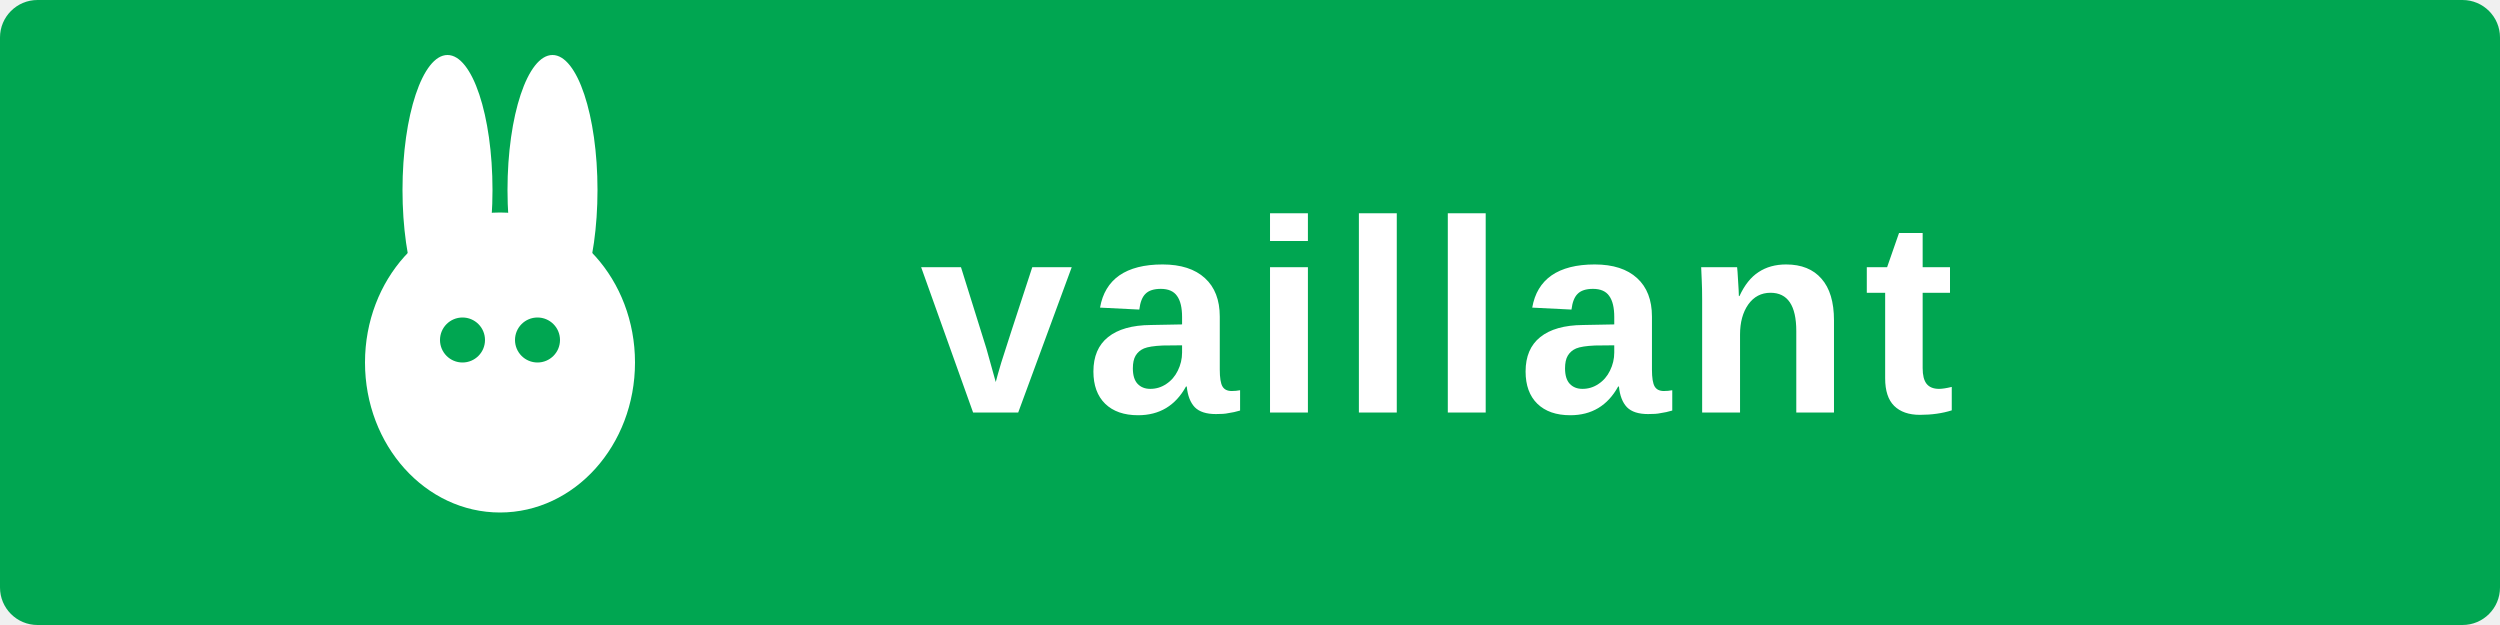
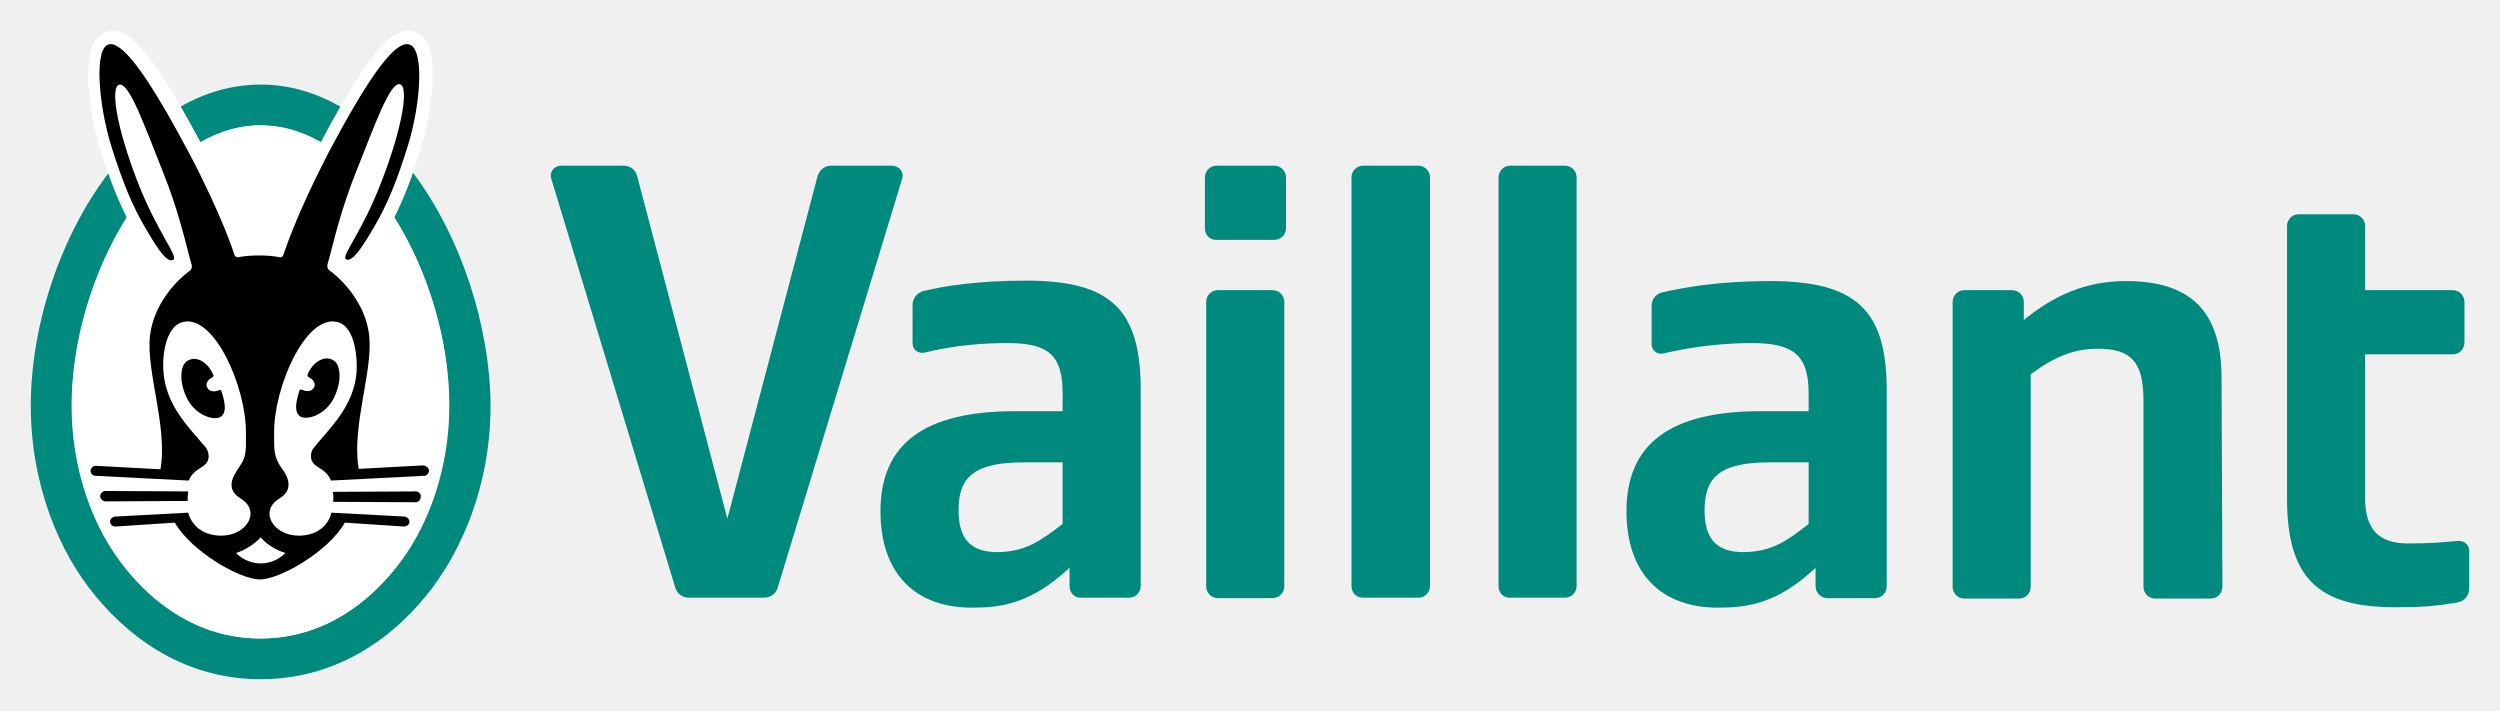
- <svg xmlns="http://www.w3.org/2000/svg" viewBox="0 0 200 50">
-   <rect width="200" height="50" fill="#00A651" rx="3" />
-   <g transform="translate(25, 8) scale(0.6)">
-     <ellipse cx="25" cy="35" rx="18" ry="20" fill="white" />
-     <ellipse cx="18" cy="12" rx="6" ry="18" fill="white" />
-     <ellipse cx="32" cy="12" rx="6" ry="18" fill="white" />
-     <circle cx="20" cy="32" r="3" fill="#00A651" />
-     <circle cx="30" cy="32" r="3" fill="#00A651" />
-   </g>
-   <text x="115" y="33" font-family="'Helvetica Neue', Arial, sans-serif" font-size="22" font-weight="700" fill="white" text-anchor="middle" letter-spacing="1">vaillant</text>
+ <svg xmlns="http://www.w3.org/2000/svg" version="1.1" id="Ebene_1" x="0px" y="0px" viewBox="0 0 576.4 163.7" style="enable-background:new 0 0 576.4 163.7;" xml:space="preserve">
+   <style type="text/css">
+ 	.st0{fill:#00897D;}
+ 	.st1{fill:#FFFFFF;}
+ </style>
+   <path class="st0" d="M245,120.8v-14.2h-8.9c-11,0-15.1,3-15.1,11c0,6.7,2.8,9.7,9,9.7C236.6,127.2,240,124.6,245,120.8 M246.6,135.2  v-4.3c-8.9,8.3-15.7,9.2-22.5,9.2c-13.4,0-21.1-8.2-21.1-22.2c0-15.6,10.1-23.1,31.1-23.1H245v-4c0-8.8-3.1-11.7-12.6-11.7  c-5.4,0-11.9,0.4-19.3,2.2c-1.4,0.3-2.7-0.7-2.7-2.1v-8.9c0-1.5,1-2.8,2.5-3.2c4.6-1.1,12.2-2.4,23.7-2.4c19.6,0,26.4,6.7,26.4,25.2  v45.2c0,1.5-1.2,2.7-2.7,2.7h-11C247.8,137.9,246.6,136.7,246.6,135.2" />
+   <path class="st0" d="M417,120.8v-14.2h-8.9c-11,0-15.1,3-15.1,11c0,6.7,2.8,9.7,9,9.7C408.7,127.2,412.1,124.6,417,120.8   M418.6,135.2v-4.3c-8.8,8.3-15.7,9.2-22.5,9.2c-13.4,0-21.1-8.2-21.1-22.2c0-15.6,10.1-23.1,31-23.1H417v-4  c0-8.8-3.3-11.7-13.1-11.7c-5.6,0-12.9,0.6-20.4,2.4c-1.4,0.3-2.7-0.7-2.7-2.1v-8.9c0-1.5,1-2.8,2.5-3.1c4.8-1.1,12.9-2.6,24.7-2.6  c20,0,27,6.7,27,25.2v45.2c0,1.5-1.2,2.7-2.7,2.7h-11C419.9,137.9,418.6,136.7,418.6,135.2" />
+   <path class="st0" d="M552.2,140c-17.4,0-24.9-6.4-24.9-25V52.1c0-1.5,1.2-2.7,2.7-2.7h12.6c1.5,0,2.7,1.2,2.7,2.7v14.8h20.2  c1.5,0,2.7,1.2,2.7,2.7v9.4c0,1.5-1.2,2.7-2.7,2.7h-20.2v33.1c0,7.2,3.1,10.5,9.9,10.5c5.2,0,8.5-0.3,11.5-0.6  c1.4-0.1,2.6,0.9,2.6,2.3v8.7c0,1.6-1.1,2.9-2.7,3.2C561.2,139.8,558.2,140,552.2,140" />
+   <path class="st0" d="M466.6,69.6v4.2c6.9-5.7,14.4-9,23.5-9c14.4,0,22,6.4,22.1,22l0.2,48.5c0,1.5-1.2,2.7-2.7,2.7h-12.8  c-1.5,0-2.7-1.2-2.7-2.7v-43c0-9-3-11.9-10.5-11.9c-5.5,0-10,1.8-15.5,5.9v49c0,1.5-1.2,2.7-2.7,2.7h-12.6c-1.5,0-2.7-1.2-2.7-2.7  V69.6c0-1.5,1.2-2.7,2.7-2.7h11C465.4,66.9,466.6,68.1,466.6,69.6" />
+   <path class="st0" d="M345.5,135.2V40.9c0-1.5,1.2-2.7,2.7-2.7h12.6c1.5,0,2.7,1.2,2.7,2.7v94.2c0,1.5-1.2,2.7-2.7,2.7h-12.6  C346.7,137.9,345.5,136.7,345.5,135.2" />
+   <path class="st0" d="M311.6,135.2V40.9c0-1.5,1.2-2.7,2.7-2.7H327c1.5,0,2.7,1.2,2.7,2.7v94.2c0,1.5-1.2,2.7-2.7,2.7h-12.6  C312.8,137.9,311.6,136.7,311.6,135.2" />
+   <path class="st0" d="M278.1,135.2V69.6c0-1.5,1.2-2.7,2.7-2.7h12.6c1.5,0,2.7,1.2,2.7,2.7v65.6c0,1.5-1.2,2.7-2.7,2.7h-12.6  C279.3,137.9,278.1,136.7,278.1,135.2" />
+   <path class="st0" d="M277.8,52.6V40.9c0-1.5,1.2-2.7,2.7-2.7h13.3c1.5,0,2.7,1.2,2.7,2.7v11.7c0,1.5-1.2,2.7-2.7,2.7h-13.3  C279,55.4,277.8,54.2,277.8,52.6" />
+   <path class="st0" d="M208,41.2l-28.7,94.3c-0.4,1.4-1.7,2.3-3.1,2.3h-17.4c-1.4,0-2.7-0.9-3.1-2.3l-28.6-94.3c-0.5-1.5,0.7-3,2.2-3  h14.5c1.5,0,2.8,1,3.1,2.4l20.8,79l20.8-79c0.4-1.4,1.7-2.4,3.1-2.4h14C207.4,38.2,208.5,39.8,208,41.2" />
+   <path class="st0" d="M41.6,24.6c5.6-3.2,11.8-5.1,18.5-5.1s12.8,1.9,18.4,5.1c-1.4,2.4-2.9,5.1-4.5,8.2c-4.5-2.6-9.2-3.9-13.9-3.9  c-4.8,0-9.4,1.3-13.9,3.9C44.5,29.7,43,27,41.6,24.6 M95.2,39.8c-1.4,4-2.8,7.3-4.3,10.3c8,12.7,12.7,28.8,12.7,43.4  c0,14.2-4.6,28.1-12.7,37.9c-5.9,7.2-16,15.8-30.8,15.8s-24.9-8.6-30.8-15.8c-8.1-9.9-12.7-23.7-12.7-37.9  c0-14.6,4.8-30.7,12.8-43.4c-1.6-3-2.9-6.4-4.3-10.3C13.7,54.7,7.1,75.4,7.1,93.5c0,18.4,6.6,33.9,14.9,43.9  c9.3,11.3,22.2,19.2,38.1,19.2c15.9,0,28.9-7.9,38.1-19.2c8.2-10,14.9-25.5,14.9-43.9C113,75.4,106.4,54.7,95.2,39.8" />
+   <path class="st1" d="M90.9,50.1c2.2-4.4,4.1-9.3,6.1-15.8c2.3-7.4,4.2-20.1,1.3-24.8c-1-1.6-2.4-2.2-3.3-2.3  c-0.3-0.1-0.5-0.1-0.8-0.1c-4,0-8.8,4.3-20.2,25.7c-4.5-2.6-9.2-3.9-13.9-3.9s-9.4,1.3-13.9,3.9C34.8,11.4,30,7.1,25.9,7.1  c-0.3,0-0.5,0-0.8,0.1c-0.9,0.2-2.3,0.7-3.3,2.3c-2.9,4.8-1,17.4,1.3,24.8c2,6.6,3.9,11.4,6.1,15.8c-8,12.7-12.7,28.8-12.7,43.4  c0,14.3,4.6,28.1,12.7,37.9c5.9,7.2,16,15.8,30.8,15.8c14.8,0,25-8.6,30.8-15.8c8.1-9.9,12.7-23.7,12.7-37.9  C103.6,78.9,98.9,62.8,90.9,50.1" />
+   <path d="M72.2,89.6c1.1-1.4-0.6-2.4-1.1-2.7c-0.2-0.1-0.2-0.3-0.2-0.5c1.2-3,4-4.6,6-3.3c1.7,1,2,4.9,0,8.8c-1.9,3.7-6,5.1-7.7,4.1  c-1.1-0.8-1.3-2.3-0.2-5.8c0.1-0.4,0.3-0.5,0.7-0.3C70,90,71.4,90.6,72.2,89.6 M95.9,113.3l-19.2,0.1c0.2,0.7,0.2,1.5,0.1,2.3  l19,0.1c0.7,0,1.2-0.6,1.2-1.2C97.1,113.8,96.5,113.3,95.9,113.3 M98.9,108.5c0,0.6-0.5,1.2-1.1,1.2l-21.5,1.1h0h0  c-1.3-3.3-4.6-2.8-4.6-5.6c0-1.5,0.8-2.1,1.5-3c3.1-3.7,8.4-8.8,9-16.3c0.3-4.7-0.8-11-4.6-11.7c-7.2-1.5-14.4,15-14.4,25.4  c0,4.2-0.1,5.5,1.5,8c0.9,1.2,2,2.8,1.8,4.5c-0.2,2.1-2.2,2.7-3.2,3.7c-3,2.9,0.1,7.7,5.6,7.7c3.7,0,6.7-1.9,7.5-5.3h0l16.9,0.9  c0.6,0.1,1.1,0.6,1.1,1.2c0,0.6-0.6,1.1-1.2,1.1l-13.7-0.9c-3.8,6.7-15,13.1-19.6,13.1c-4.6,0-15.7-6.4-19.6-13.1l-13.7,0.9  c-0.6,0-1.2-0.4-1.2-1.1c-0.1-0.6,0.5-1.1,1.1-1.2l16.9-0.9c0.9,3.4,3.9,5.3,7.6,5.3c5.5,0,8.6-4.8,5.6-7.7c-1-1-3-1.6-3.2-3.7  c-0.2-1.6,1-3.2,1.8-4.5c1.7-2.4,1.5-3.8,1.5-8c0-10.4-7.2-26.9-14.4-25.4c-3.8,0.8-5,7-4.6,11.7c0.6,7.5,5.8,12.6,8.9,16.3  c0.8,0.9,1.5,1.5,1.5,3c0,2.8-3.2,2.3-4.6,5.6h0l-21.5-1.1c-0.6,0-1.2-0.6-1.1-1.2c0-0.6,0.6-1.1,1.2-1.1l14.9,0.8  c1.7-9.9-3.4-22.7-2.4-30.9c0.8-6.8,5.6-12.3,9.2-14.9c0.4-0.3,0.5-0.8,0.4-1.3c-1.3-4.5-2.8-12-6.8-21.9c-4-10-7.5-19.9-9.8-19.7  c-2.3,0.3-0.7,9.9,4,22.1c4.7,12.2,9.7,17.6,8.3,18.3c-1.4,0.8-3.6-2.6-6.3-7.2c-3.2-5.4-5.5-11.2-8-19.2c-2.9-9.5-4-22.7-0.4-23.3  c3.6-0.6,10.3,9.9,18.3,24.9c7.8,14.8,10.5,23.5,10.5,23.5c0.1,0.3,0.3,0.8,1,0.7c1.4-0.3,3.1-0.4,4.7-0.4c1.7,0,3.3,0.1,4.7,0.4  c0.7,0.1,0.9-0.3,1-0.7c0,0,2.7-8.7,10.4-23.5c8-15.1,14.7-25.5,18.3-24.9C98,10.7,97,24,94.1,33.4c-2.5,8.1-4.8,13.8-8,19.2  c-2.7,4.6-4.9,7.9-6.3,7.2c-1.3-0.7,3.7-6.1,8.3-18.3c4.7-12.2,6.3-21.8,4-22.1c-2.3-0.2-5.8,9.7-9.8,19.7c-4,9.9-5.5,17.4-6.8,21.9  c-0.1,0.5,0,1,0.4,1.3c3.6,2.6,8.4,8.1,9.2,14.9c1,8.2-4.1,21-2.4,30.9l14.9-0.8C98.3,107.4,98.9,107.9,98.9,108.5 M60.1,123.9  c-1.3,1.4-3.4,2.9-5.7,3.6c1.6,1.6,3.7,2.4,5.7,2.4c2.1,0,4.1-0.8,5.7-2.4C63.4,126.8,61.3,125.3,60.1,123.9 M49,87  c0.2-0.1,0.2-0.3,0.2-0.5c-1.2-3-4-4.6-6-3.3c-1.7,1-2,4.9,0,8.8c1.9,3.7,6.1,5.1,7.7,4.1c1.1-0.8,1.3-2.3,0.2-5.8  c-0.1-0.4-0.3-0.5-0.7-0.3c-0.2,0.1-1.7,0.6-2.4-0.3C46.9,88.2,48.5,87.2,49,87 M43.4,113.3l-19.1-0.1c-0.6,0-1.2,0.6-1.2,1.2  c0,0.6,0.6,1.2,1.2,1.2l19-0.1C43.2,114.8,43.3,114.1,43.4,113.3" />
</svg>
